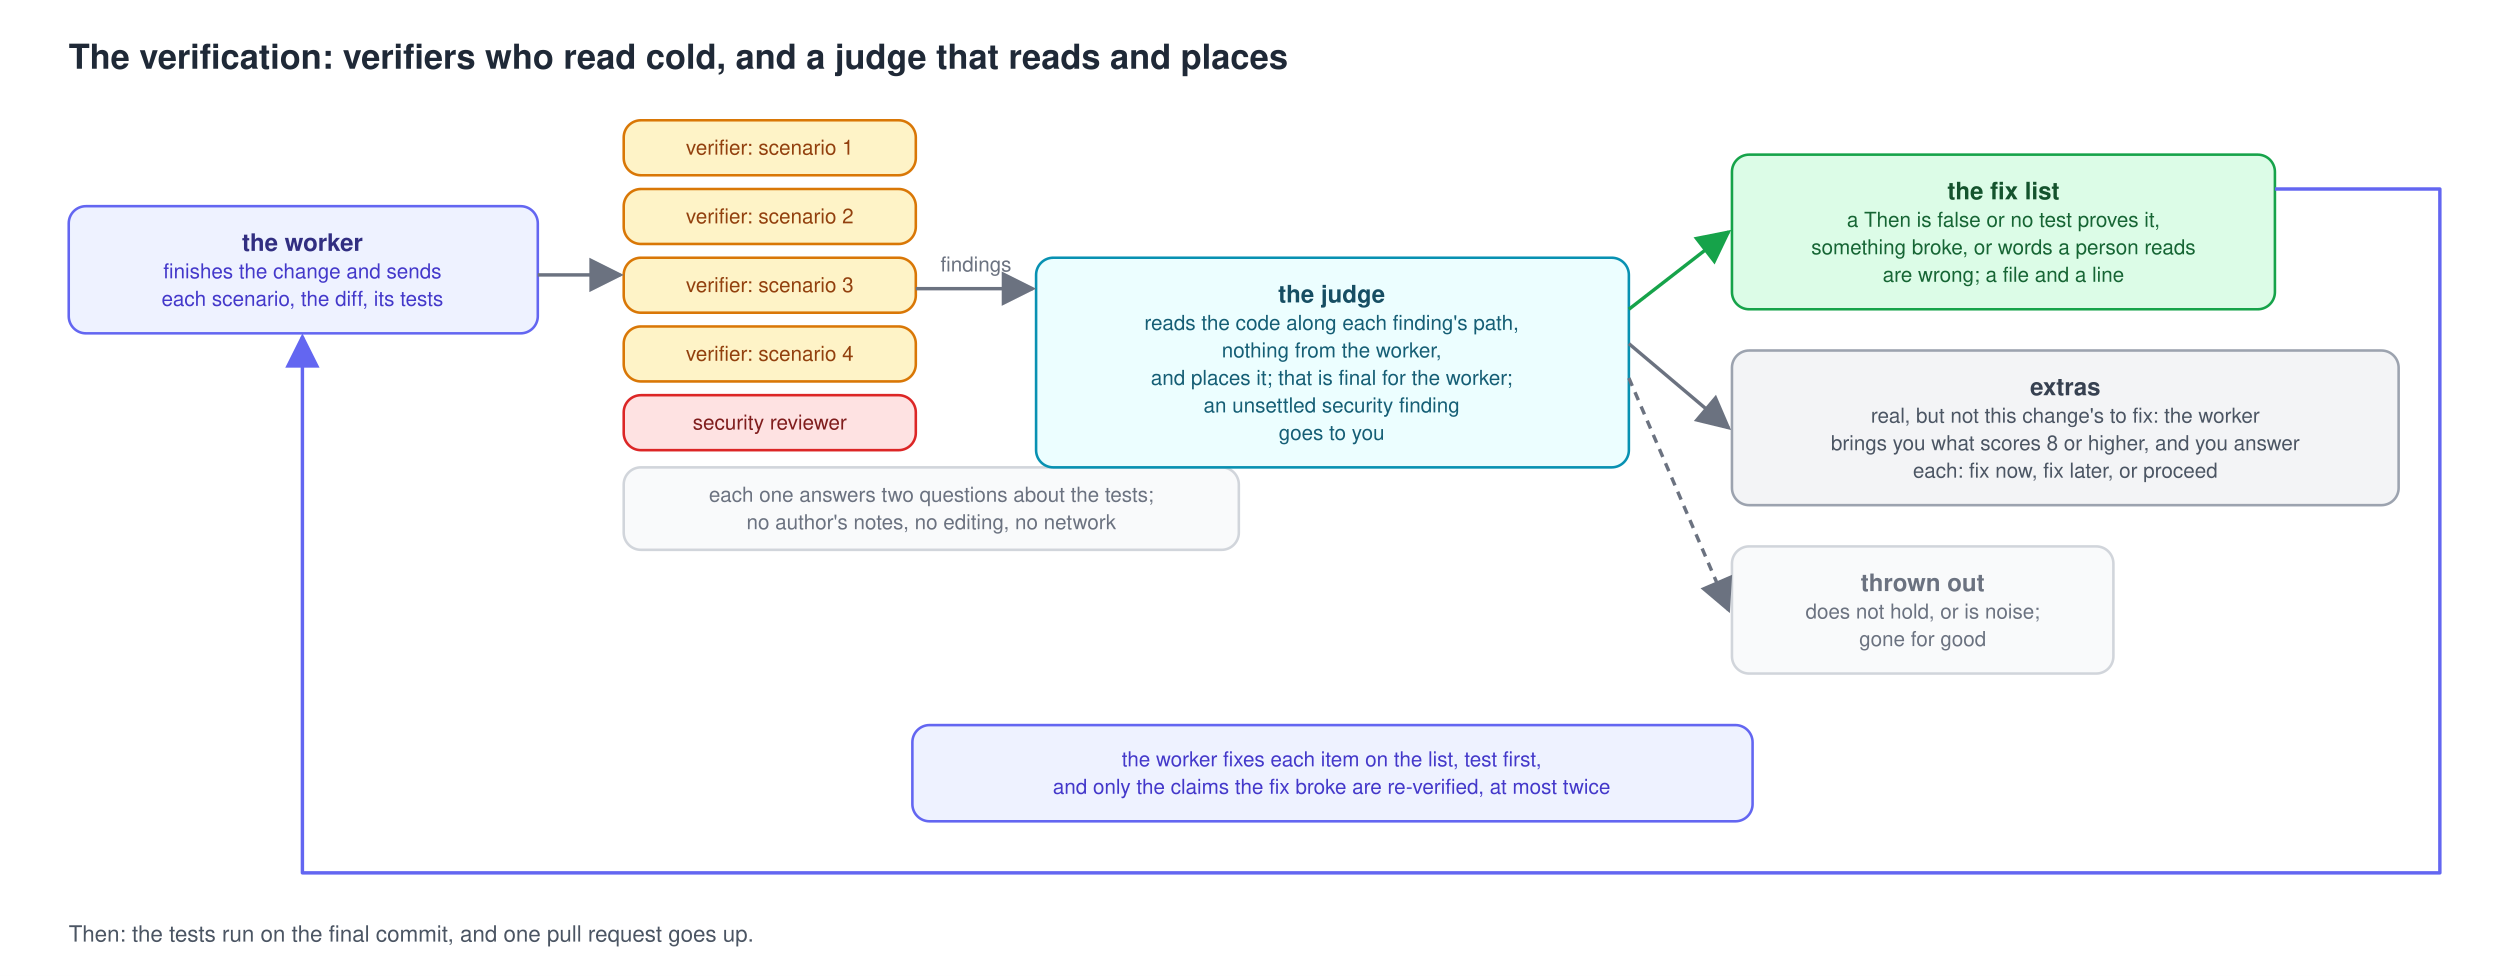
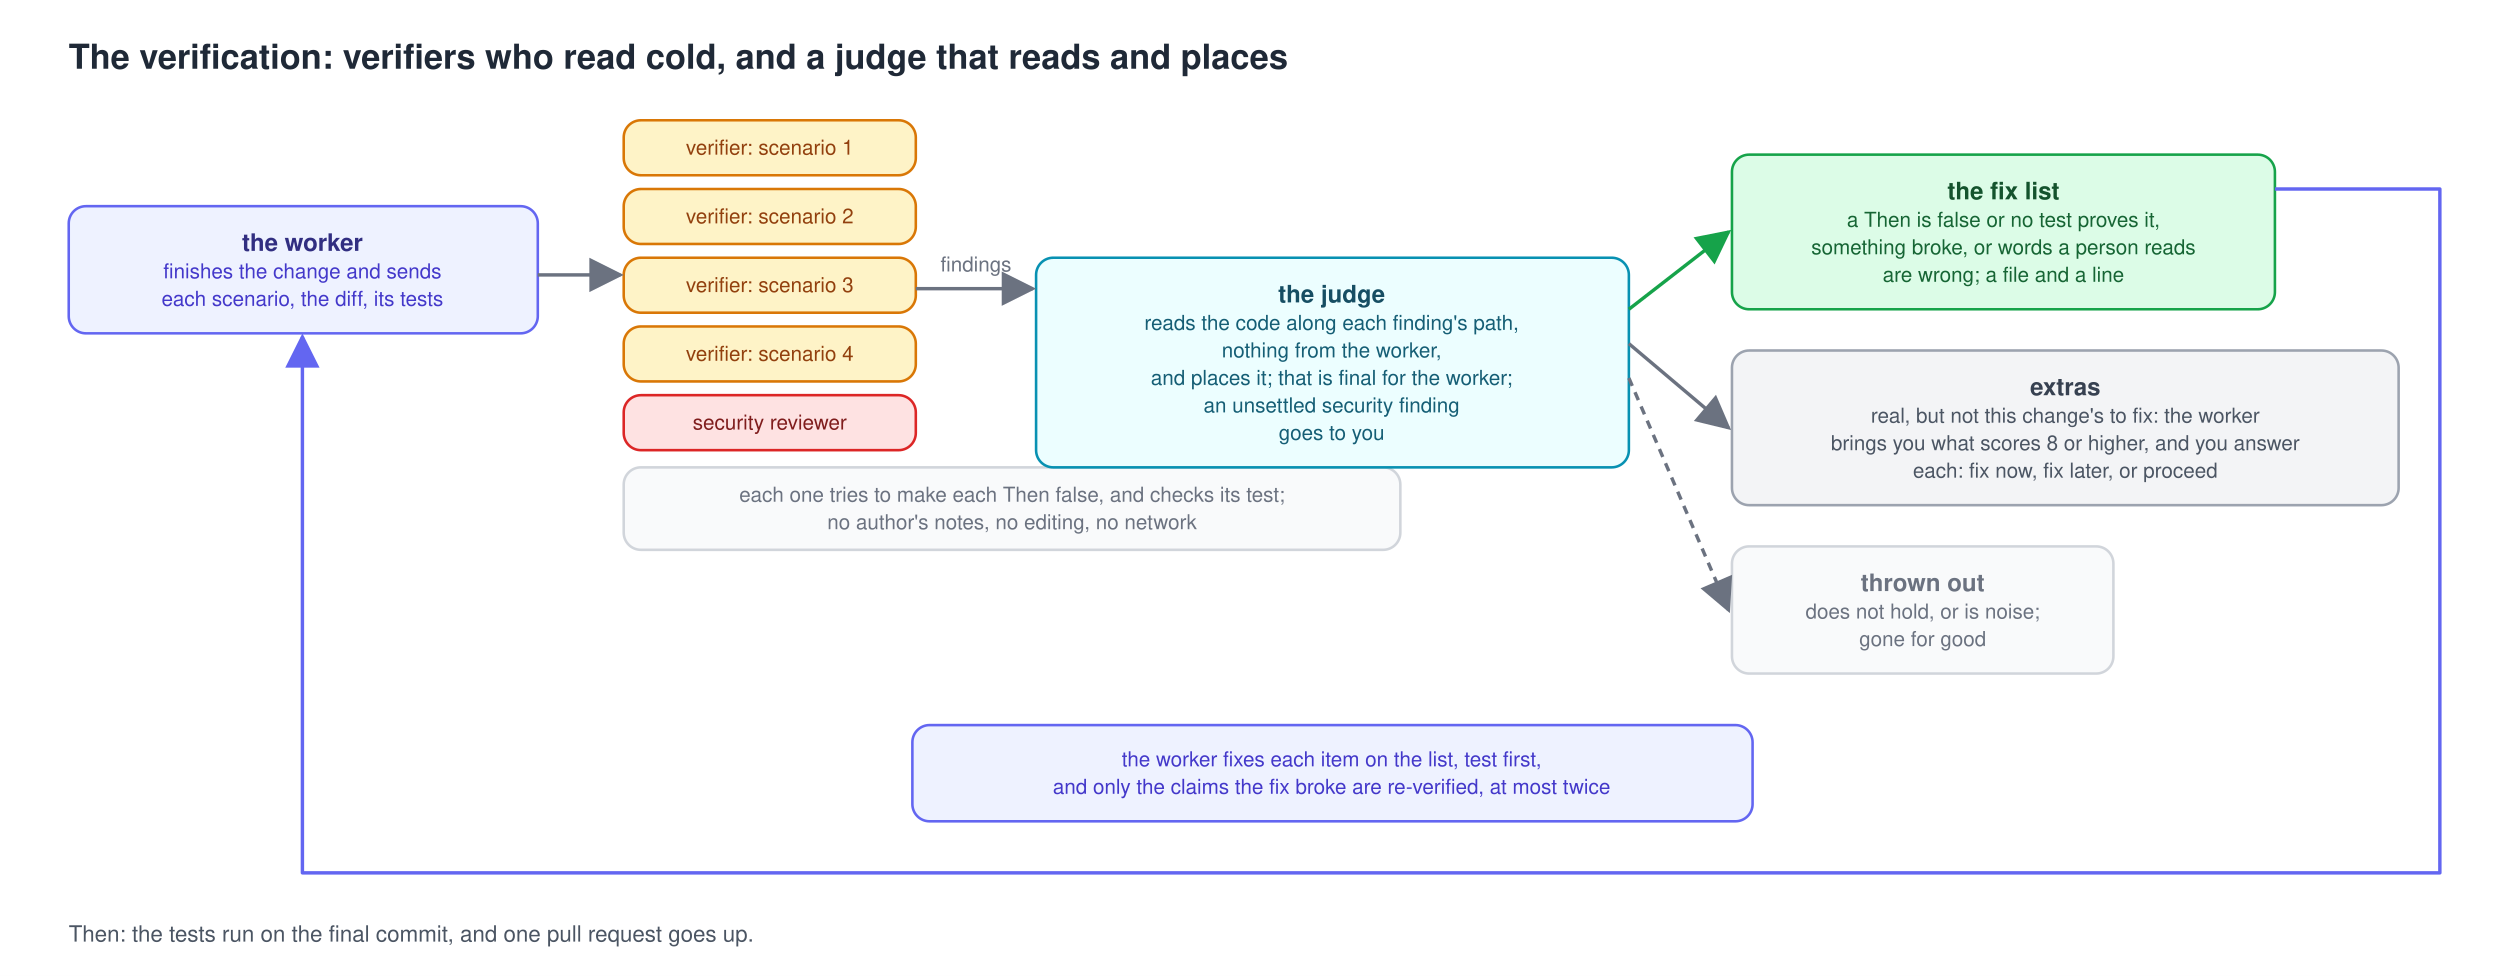
<svg xmlns="http://www.w3.org/2000/svg" width="1455" height="568" viewBox="0 0 1455 568" font-family="-apple-system, Segoe UI, Helvetica, Arial, sans-serif" font-size="14">
  <rect width="1455" height="568" fill="#ffffff" />
  <defs>
    <marker id="m16a34a" markerWidth="10" markerHeight="10" refX="9" refY="5" orient="auto">
      <path d="M0,0 L10,5 L0,10 z" fill="#16a34a" />
    </marker>
    <marker id="m6366f1" markerWidth="10" markerHeight="10" refX="9" refY="5" orient="auto">
      <path d="M0,0 L10,5 L0,10 z" fill="#6366f1" />
    </marker>
    <marker id="m6b7280" markerWidth="10" markerHeight="10" refX="9" refY="5" orient="auto">
      <path d="M0,0 L10,5 L0,10 z" fill="#6b7280" />
    </marker>
    <marker id="md97706" markerWidth="10" markerHeight="10" refX="9" refY="5" orient="auto">
      <path d="M0,0 L10,5 L0,10 z" fill="#d97706" />
    </marker>
    <marker id="mdb2777" markerWidth="10" markerHeight="10" refX="9" refY="5" orient="auto">
      <path d="M0,0 L10,5 L0,10 z" fill="#db2777" />
    </marker>
    <marker id="mdc2626" markerWidth="10" markerHeight="10" refX="9" refY="5" orient="auto">
      <path d="M0,0 L10,5 L0,10 z" fill="#dc2626" />
    </marker>
  </defs>
  <text x="40" y="40" text-anchor="start" font-size="20" font-weight="600" fill="#1f2937">The verification: verifiers who read cold, and a judge that reads and places</text>
  <rect x="40" y="120" width="273" height="74" rx="10" fill="#eef2ff" stroke="#6366f1" stroke-width="1.5" />
  <text x="176" y="146" text-anchor="middle" font-size="14" font-weight="600" fill="#312e81">the worker</text>
  <text x="176" y="162" text-anchor="middle" font-size="12" fill="#4338ca">finishes the change and sends</text>
  <text x="176" y="178" text-anchor="middle" font-size="12" fill="#4338ca">each scenario, the diff, its tests</text>
  <rect x="363" y="70" width="170" height="32" rx="10" fill="#fef3c7" stroke="#d97706" stroke-width="1.5" />
  <text x="448" y="90" text-anchor="middle" font-size="12" fill="#92400e">verifier: scenario 1</text>
  <rect x="363" y="110" width="170" height="32" rx="10" fill="#fef3c7" stroke="#d97706" stroke-width="1.5" />
  <text x="448" y="130" text-anchor="middle" font-size="12" fill="#92400e">verifier: scenario 2</text>
  <rect x="363" y="150" width="170" height="32" rx="10" fill="#fef3c7" stroke="#d97706" stroke-width="1.5" />
  <text x="448" y="170" text-anchor="middle" font-size="12" fill="#92400e">verifier: scenario 3</text>
  <rect x="363" y="190" width="170" height="32" rx="10" fill="#fef3c7" stroke="#d97706" stroke-width="1.5" />
  <text x="448" y="210" text-anchor="middle" font-size="12" fill="#92400e">verifier: scenario 4</text>
  <rect x="363" y="230" width="170" height="32" rx="10" fill="#fee2e2" stroke="#dc2626" stroke-width="1.5" />
  <text x="448" y="250" text-anchor="middle" font-size="12" fill="#7f1d1d">security reviewer</text>
-   <rect x="363" y="272" width="358" height="48" rx="10" fill="#f9fafb" stroke="#d1d5db" stroke-width="1.5" />
-   <text x="542" y="292" text-anchor="middle" font-size="12" fill="#6b7280">each one answers two questions about the tests;</text>
-   <text x="542" y="308" text-anchor="middle" font-size="12" fill="#6b7280">no author's notes, no editing, no network</text>
+   <rect x="363" y="272" width="452" height="48" rx="10" fill="#f9fafb" stroke="#d1d5db" stroke-width="1.5" />
+   <text x="589" y="292" text-anchor="middle" font-size="12" fill="#6b7280">each one tries to make each Then false, and checks its test;</text>
+   <text x="589" y="308" text-anchor="middle" font-size="12" fill="#6b7280">no author's notes, no editing, no network</text>
  <line x1="313" y1="160" x2="361" y2="160" stroke="#6b7280" stroke-width="2" marker-end="url(#m6b7280)" />
  <rect x="603" y="150" width="345" height="122" rx="10" fill="#ecfeff" stroke="#0891b2" stroke-width="1.5" />
  <text x="775" y="176" text-anchor="middle" font-size="14" font-weight="600" fill="#164e63">the judge</text>
  <text x="775" y="192" text-anchor="middle" font-size="12" fill="#155e75">reads the code along each finding's path,</text>
  <text x="775" y="208" text-anchor="middle" font-size="12" fill="#155e75">nothing from the worker,</text>
  <text x="775" y="224" text-anchor="middle" font-size="12" fill="#155e75">and places it; that is final for the worker;</text>
  <text x="775" y="240" text-anchor="middle" font-size="12" fill="#155e75">an unsettled security finding</text>
  <text x="775" y="256" text-anchor="middle" font-size="12" fill="#155e75">goes to you</text>
  <line x1="533" y1="168" x2="601" y2="168" stroke="#6b7280" stroke-width="2" marker-end="url(#m6b7280)" />
  <text x="568" y="158" text-anchor="middle" font-size="12" fill="#6b7280">findings</text>
  <rect x="1008" y="90" width="316" height="90" rx="10" fill="#dcfce7" stroke="#16a34a" stroke-width="1.5" />
  <text x="1166" y="116" text-anchor="middle" font-size="14" font-weight="600" fill="#14532d">the fix list</text>
  <text x="1166" y="132" text-anchor="middle" font-size="12" fill="#166534">a Then is false or no test proves it,</text>
  <text x="1166" y="148" text-anchor="middle" font-size="12" fill="#166534">something broke, or words a person reads</text>
  <text x="1166" y="164" text-anchor="middle" font-size="12" fill="#166534">are wrong; a file and a line</text>
  <rect x="1008" y="204" width="388" height="90" rx="10" fill="#f3f4f6" stroke="#9ca3af" stroke-width="1.5" />
  <text x="1202" y="230" text-anchor="middle" font-size="14" font-weight="600" fill="#374151">extras</text>
  <text x="1202" y="246" text-anchor="middle" font-size="12" fill="#4b5563">real, but not this change's to fix: the worker</text>
  <text x="1202" y="262" text-anchor="middle" font-size="12" fill="#4b5563">brings you what scores 8 or higher, and you answer</text>
  <text x="1202" y="278" text-anchor="middle" font-size="12" fill="#4b5563">each: fix now, fix later, or proceed</text>
  <rect x="1008" y="318" width="222" height="74" rx="10" fill="#f9fafb" stroke="#d1d5db" stroke-width="1.5" />
  <text x="1119" y="344" text-anchor="middle" font-size="14" font-weight="600" fill="#6b7280">thrown out</text>
  <text x="1119" y="360" text-anchor="middle" font-size="12" fill="#6b7280">does not hold, or is noise;</text>
  <text x="1119" y="376" text-anchor="middle" font-size="12" fill="#6b7280">gone for good</text>
  <line x1="948" y1="180" x2="1006" y2="135" stroke="#16a34a" stroke-width="2" marker-end="url(#m16a34a)" />
  <line x1="948" y1="200" x2="1006" y2="249" stroke="#6b7280" stroke-width="2" marker-end="url(#m6b7280)" />
  <line x1="948" y1="220" x2="1006" y2="355" stroke="#6b7280" stroke-width="2" stroke-dasharray="5 4" marker-end="url(#m6b7280)" />
  <rect x="531" y="422" width="489" height="56" rx="10" fill="#eef2ff" stroke="#6366f1" stroke-width="1.5" />
  <text x="775" y="446" text-anchor="middle" font-size="12" fill="#4338ca">the worker fixes each item on the list, test first,</text>
  <text x="775" y="462" text-anchor="middle" font-size="12" fill="#4338ca">and only the claims the fix broke are re-verified, at most twice</text>
  <path d="M 1324 110 L 1420 110 L 1420 508 L 176 508 L 176 196" fill="none" stroke="#6366f1" stroke-width="2" stroke-linejoin="round" marker-end="url(#m6366f1)" />
  <text x="40" y="548" text-anchor="start" font-size="13" fill="#4b5563">Then: the tests run on the final commit, and one pull request goes up.</text>
</svg>
